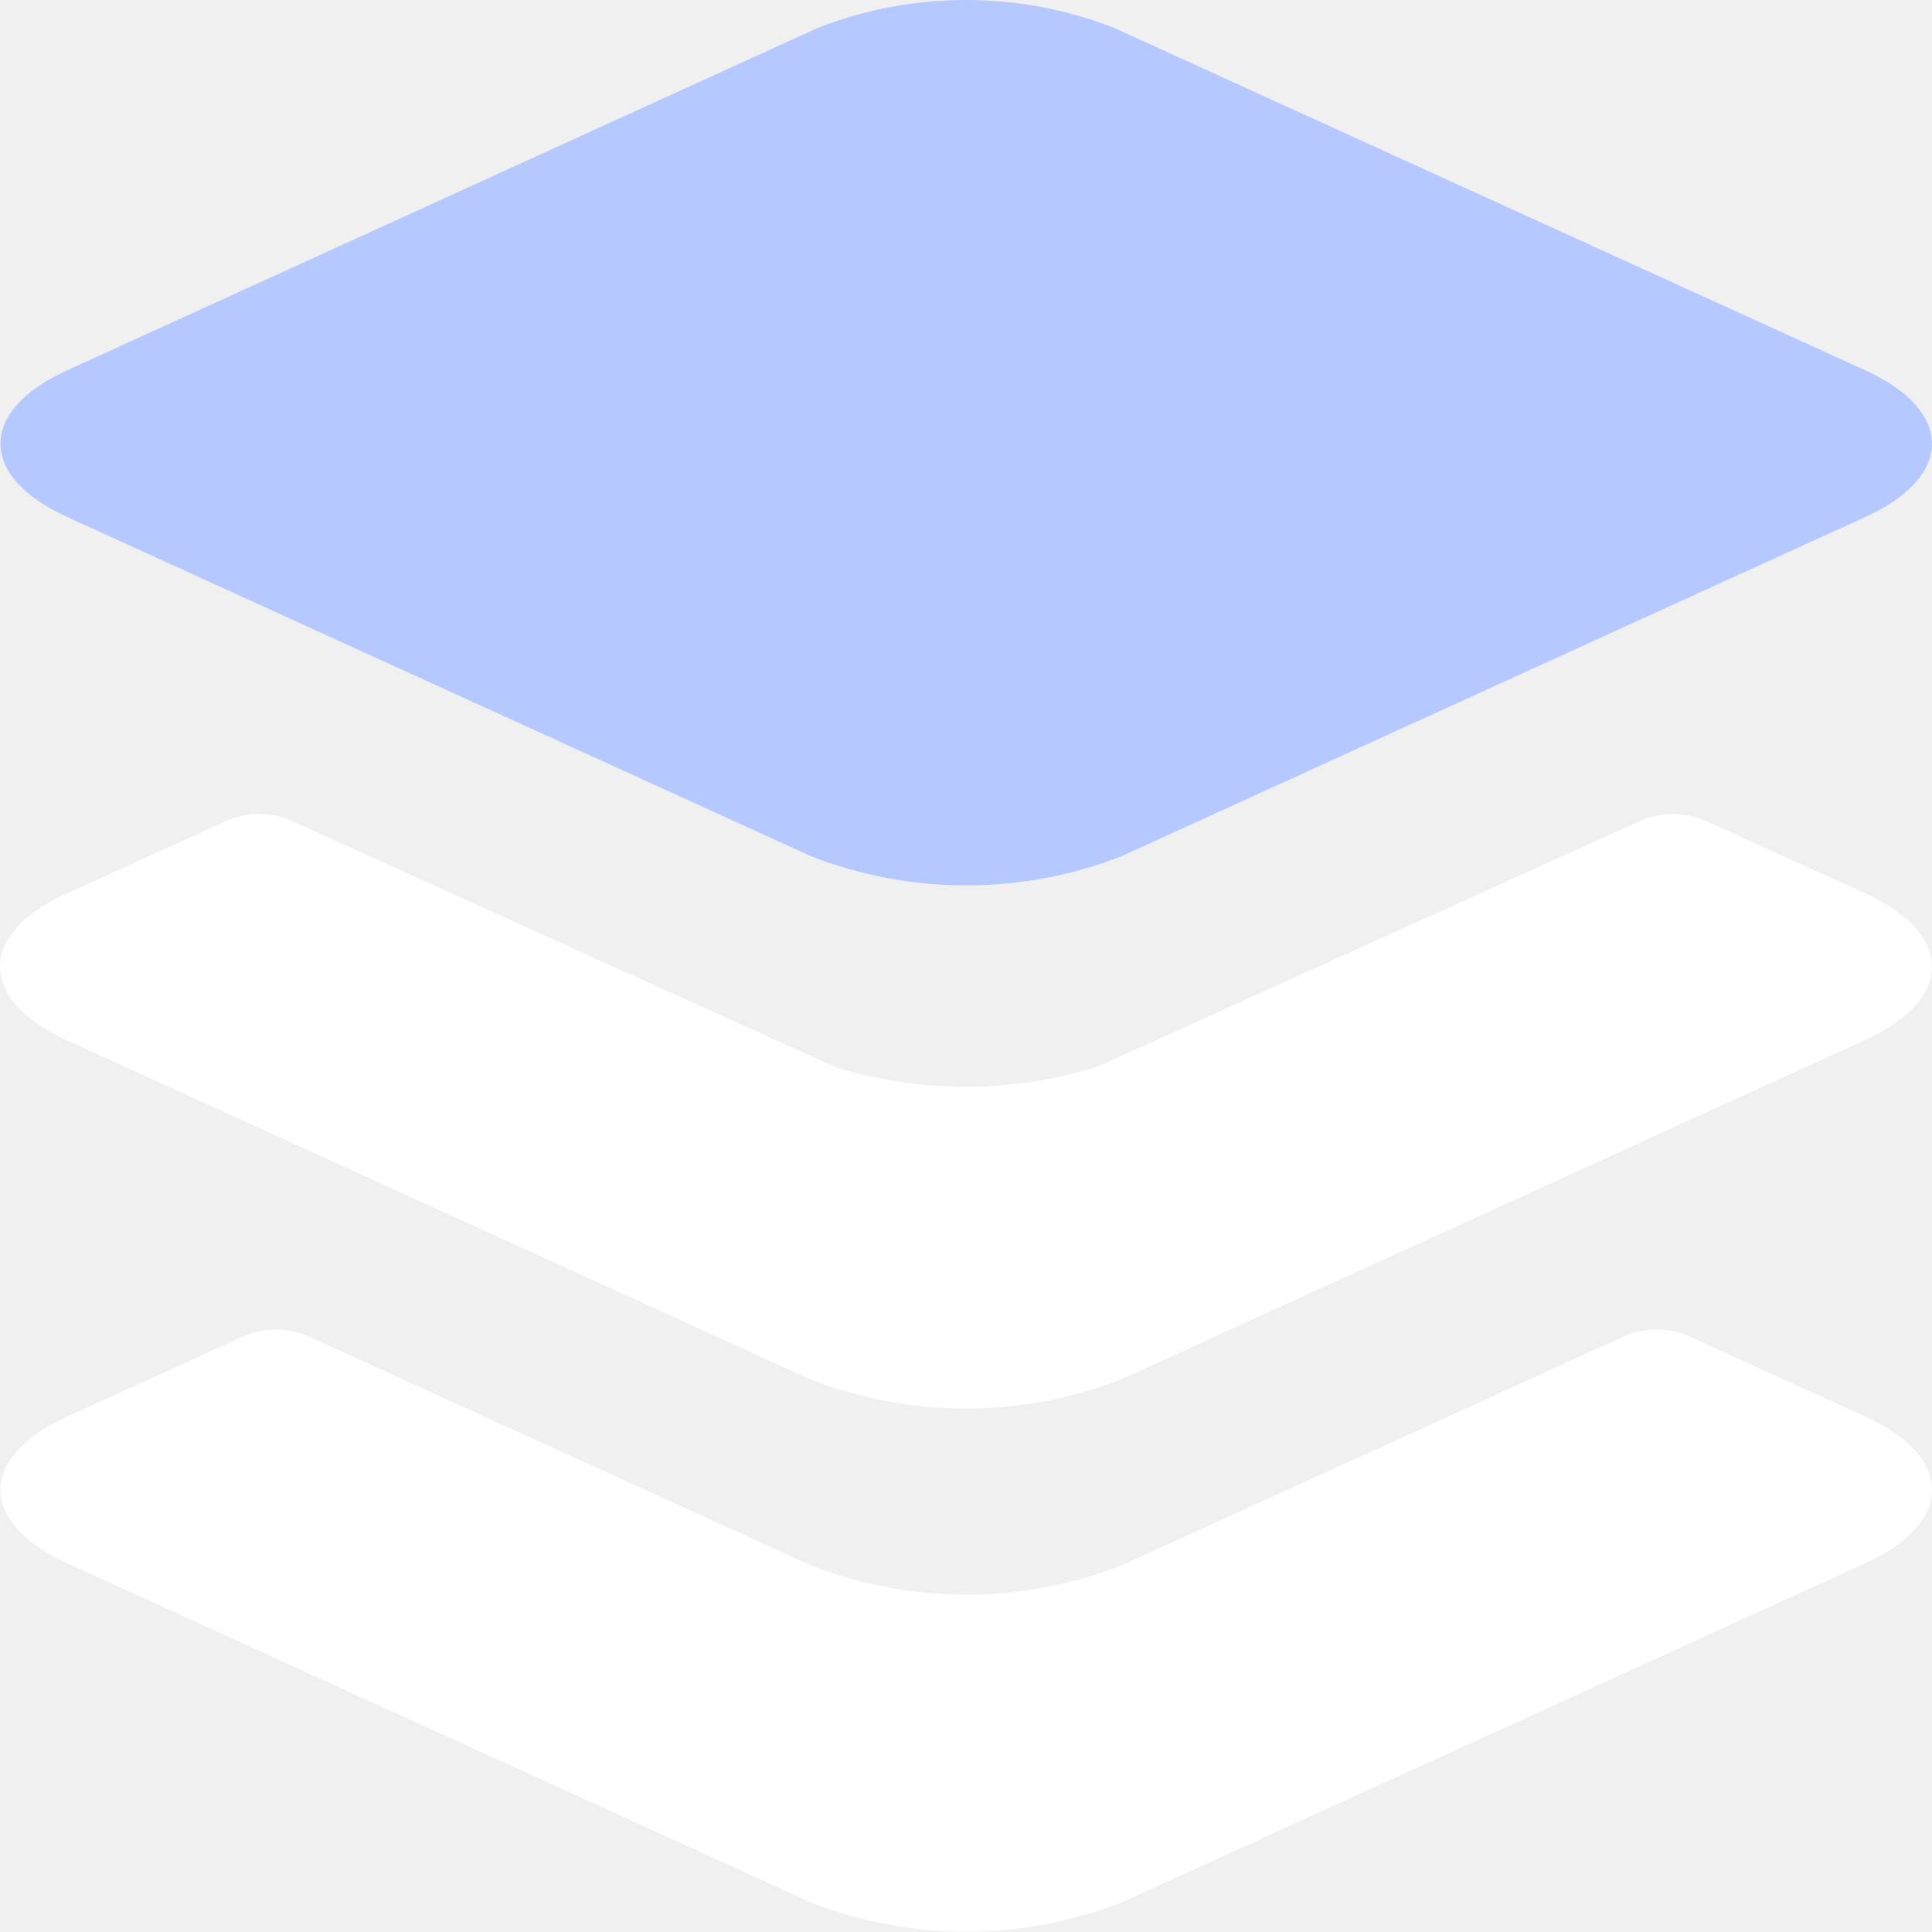
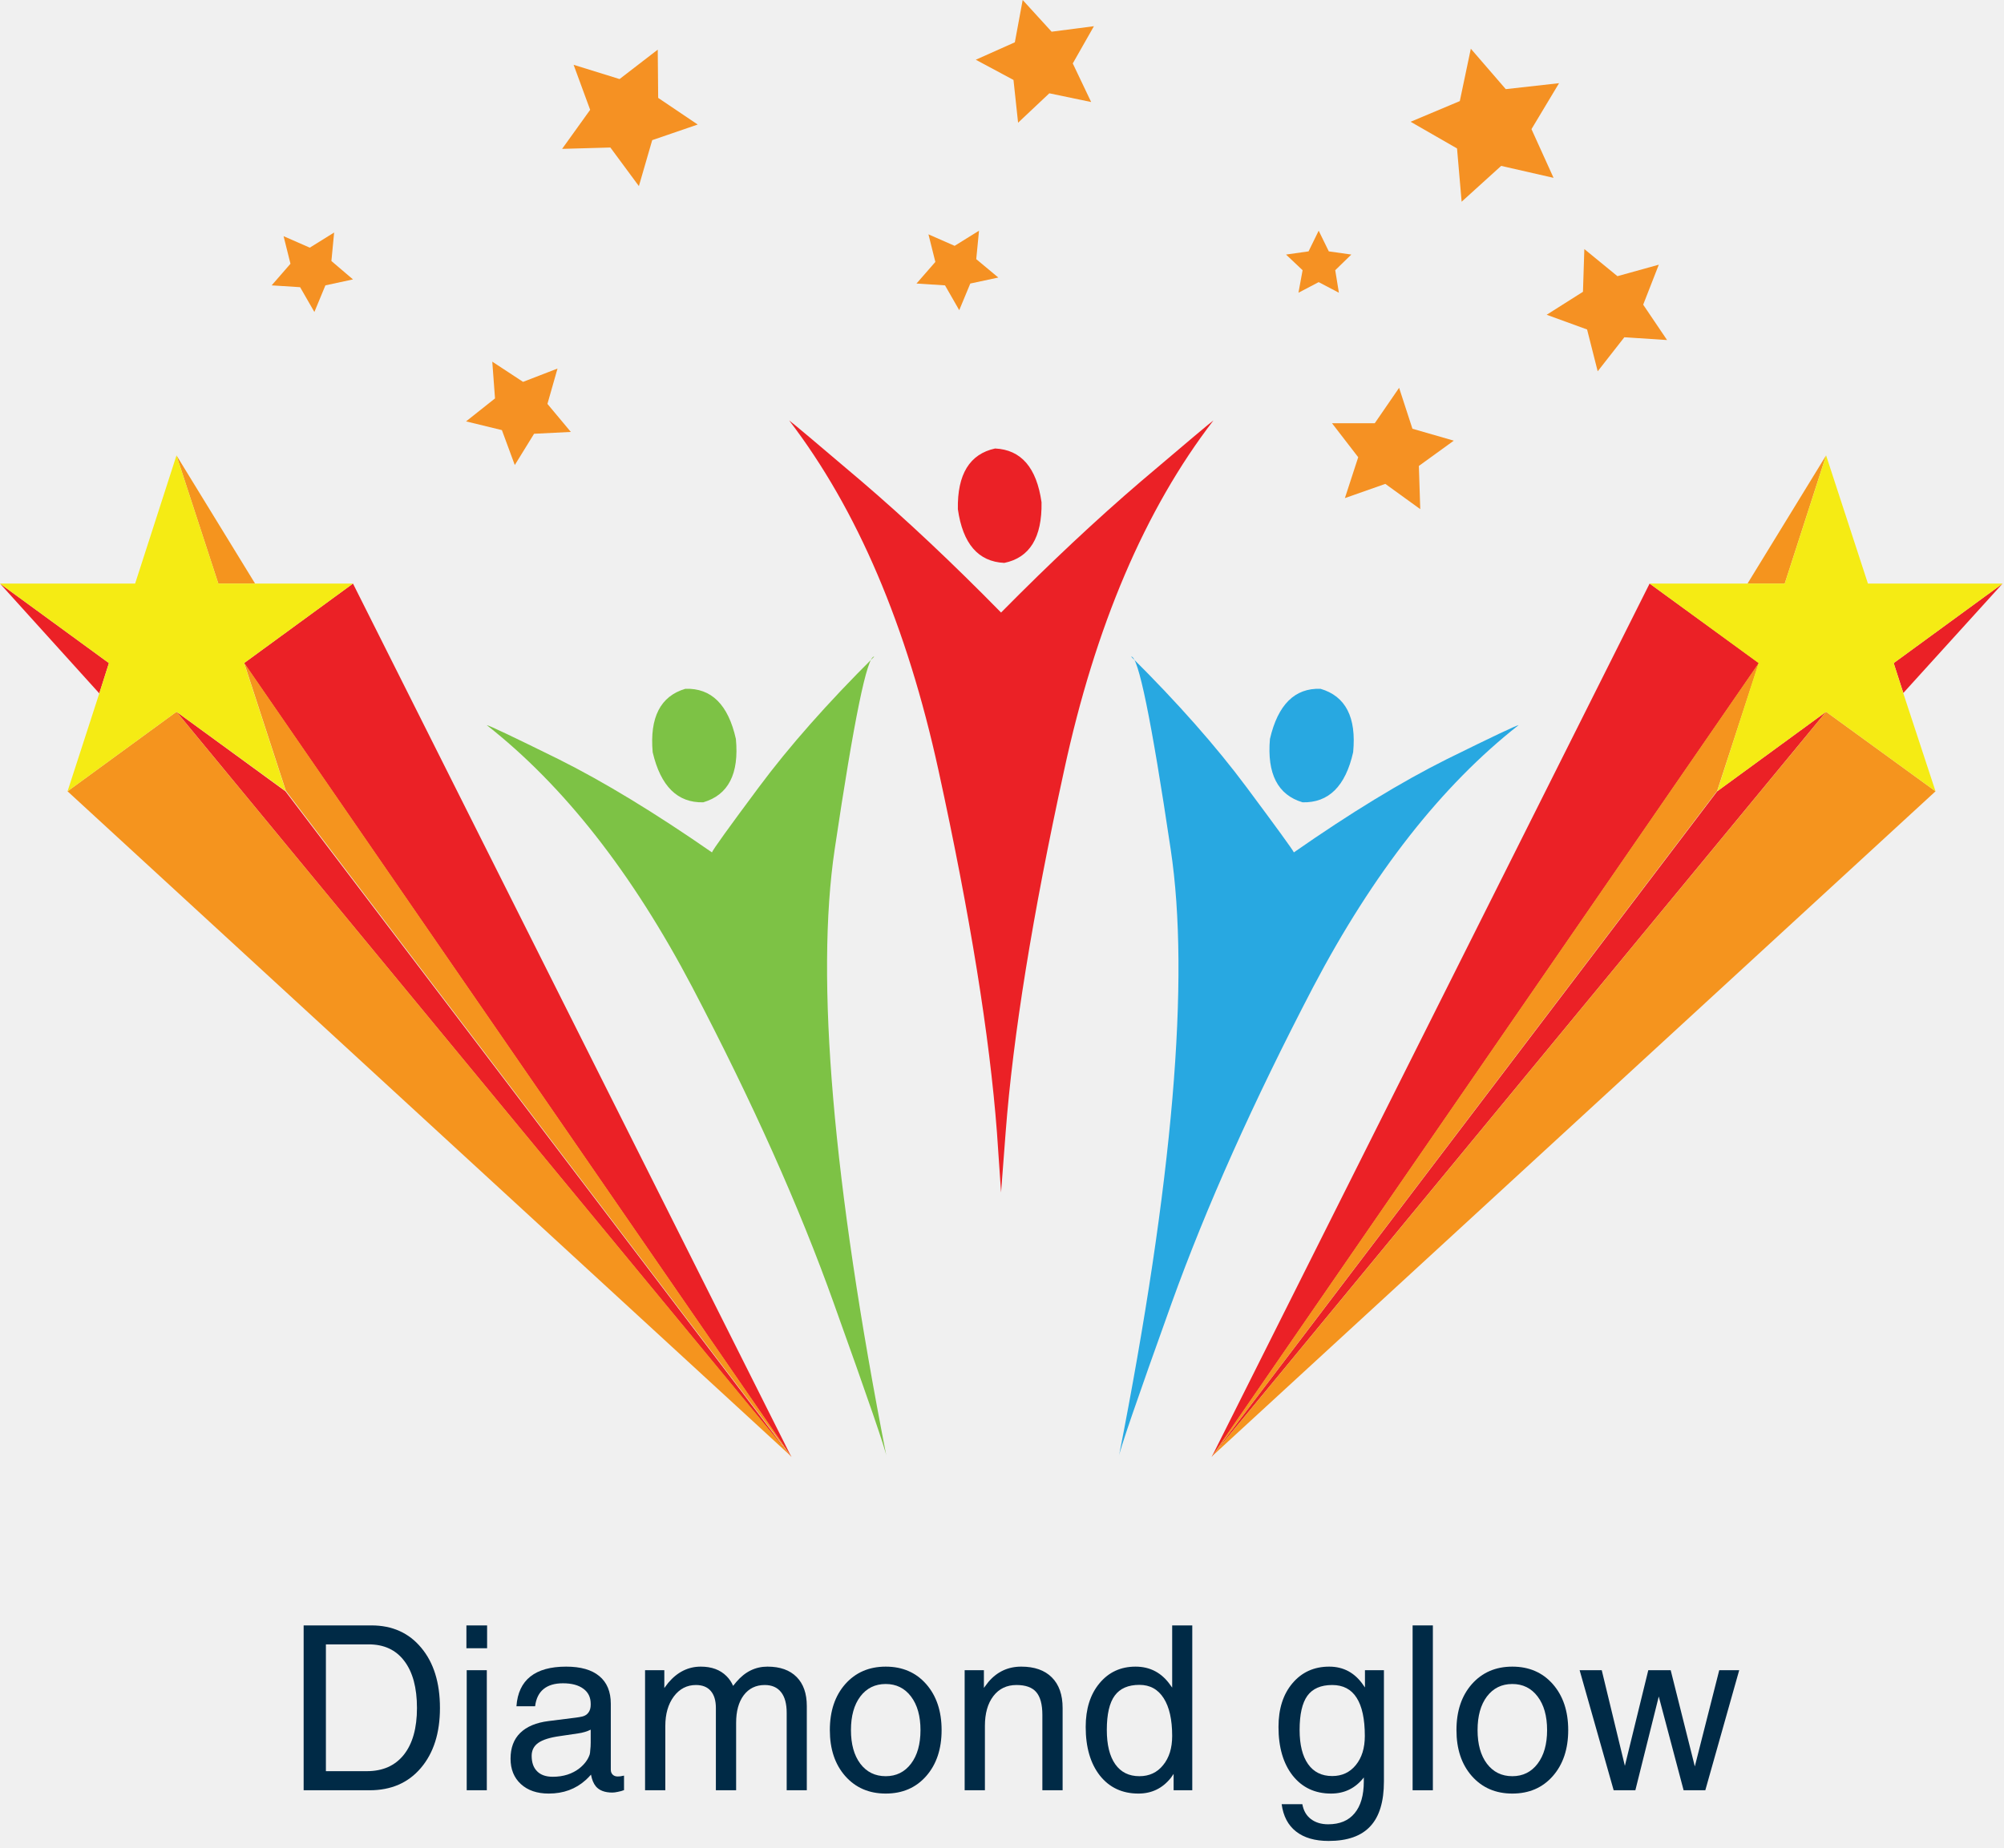
- <svg xmlns="http://www.w3.org/2000/svg" width="311.983" height="311.929" viewBox="0 0 311.983 311.929">
-   <g id="Icon_ionic-ios-apps" data-name="Icon ionic-ios-apps" transform="translate(-4.494 -4.496)">
-     <path id="Path_9" data-name="Path 9" d="M305.678,64.318,184.327,9a65.721,65.721,0,0,0-47.842,0L15.22,64.318c-14.293,6.5-14.293,17.117,0,23.639l120.221,54.826a69.059,69.059,0,0,0,50.033,0L305.687,87.956C319.971,81.46,319.971,70.822,305.678,64.318Z" transform="translate(0.07 0)" fill="#b5c8ff" />
-     <g id="Group_1" data-name="Group 1" transform="translate(4.493 135.941)">
-       <path id="Path_10" data-name="Path 10" d="M135.441,61.195,54.375,24.239a13.18,13.18,0,0,0-10.8,0L15.22,37.154C.927,43.65.927,54.271,15.22,60.792l120.221,54.826a69.058,69.058,0,0,0,50.033,0L305.687,60.792c14.293-6.5,14.293-17.117,0-23.639L277.341,24.239a13.18,13.18,0,0,0-10.8,0L185.474,61.195A69.058,69.058,0,0,1,135.441,61.195Z" transform="translate(-4.423 60.176)" fill="#fff" />
-       <path id="Path_11" data-name="Path 11" d="M305.757,28.732,280,17.033a12.992,12.992,0,0,0-10.724,0l-87.724,39.72a71.712,71.712,0,0,1-42.159,0L51.681,17.033a12.992,12.992,0,0,0-10.724,0l-25.744,11.7C.92,35.228.92,45.849,15.213,52.371L135.426,107.2a69.058,69.058,0,0,0,50.033,0L305.671,52.371C320.049,45.866,320.049,35.228,305.757,28.732Z" transform="translate(-4.493 -15.875)" fill="#fff" />
+ <svg xmlns="http://www.w3.org/2000/svg" viewBox="0 0 290.667 268" height="268" width="290.667" xml:space="preserve" id="svg2" version="1.1">
+   <defs id="defs6" />
+   <g transform="matrix(1.333333,0,0,-1.333333,0,268)" id="g10">
+     <g transform="scale(0.1)" id="g12">
+       <path id="path14" style="fill:#7dc245;fill-opacity:1;fill-rule:evenodd;stroke:none" d="m 950.98,1295.51 c -50.671,-50.35 -92.5,-97.7 -125.468,-142.03 -33.012,-44.34 -50,-67.97 -51.024,-70.98 -61.988,43.01 -117.648,76.84 -166.988,101.48 -49.34,24.34 -75.352,36.68 -78.012,37 83.672,-65.67 158.172,-160.67 223.524,-285 65.308,-124.648 116.636,-239.339 153.976,-343.992 37.66,-105 56.84,-160.816 57.5,-167.5 -58.668,300 -77.5,520.512 -56.476,661.492 20.968,141.01 35.308,210.86 42.968,209.53" />
+       <path id="path16" style="fill:#7dc245;fill-opacity:1;fill-rule:evenodd;stroke:none" d="m 745.512,1260.51 c -27.032,-8.01 -38.871,-31.02 -35.512,-69.03 8.672,-36.99 26.988,-55.15 55,-54.49 27.34,8.01 39.141,31.02 35.512,68.99 -8.364,37.34 -26.684,55.5 -55,54.53" />
+       <path id="path18" style="fill:#28a8e1;fill-opacity:1;fill-rule:evenodd;stroke:none" d="m 1651.99,1220.98 c -2.65,-0.32 -28.67,-12.66 -78.01,-37 -49.33,-24.64 -104.84,-58.47 -166.48,-101.48 -1.33,3.01 -18.52,26.64 -51.52,70.98 -32.97,44.33 -74.81,91.68 -125.47,142.03 7.65,1.33 21.99,-68.52 42.97,-209.53 21.36,-140.98 2.5,-361.492 -56.49,-661.492 0.67,6.684 19.85,62.5 57.5,167.5 37.66,104.653 88.99,219.344 153.99,343.992 65.35,124.33 139.84,219.33 223.51,285" />
+       <path id="path20" style="fill:#28a8e1;fill-opacity:1;fill-rule:evenodd;stroke:none" d="m 1416.99,1136.99 c 28.32,-0.66 46.68,17.5 55,54.49 3.67,38.01 -8.16,61.02 -35.51,69.03 -28,0.97 -46.32,-17.19 -55,-54.53 -3.32,-37.97 8.52,-60.98 35.51,-68.99" />
+       <path id="path22" style="fill:#eb2126;fill-opacity:1;fill-rule:evenodd;stroke:none" d="m 1088.98,1343.48 c -52.65,53.67 -103.32,101.36 -151.992,143 -48.976,41.68 -75.148,63.68 -78.508,66.02 74.02,-96.68 128.161,-223.67 162.5,-381.02 34.33,-157.34 55.5,-288.468 63.51,-393.468 l 4.49,-65.512 5,65.512 c 8.01,105 29.18,236.128 63.52,393.468 33.98,157.35 88.16,284.34 162.5,381.02 -3.36,-2.34 -29.49,-24.34 -78.52,-66.02 -48.67,-41.64 -99.49,-89.33 -152.5,-143" />
+       <path id="path24" style="fill:#eb2126;fill-opacity:1;fill-rule:evenodd;stroke:none" d="m 1082.5,1521.99 c -27.66,-6.01 -41.17,-28.01 -40.51,-66.01 5.35,-37.66 22.15,-57.15 50.51,-58.48 27.66,5.66 41.17,27.66 40.51,65.98 -5.35,37.69 -22.19,57.18 -50.51,58.51" />
+       <path id="path26" style="fill:#f5941e;fill-opacity:1;fill-rule:evenodd;stroke:none" d="M 1986.48,1514.49 1900.98,1375 h 40.5 l 45,139.49" />
+       <path id="path28" style="fill:#eb2126;fill-opacity:1;fill-rule:evenodd;stroke:none" d="M 1794.49,1375 1318.01,424.488 1913.48,1288.48 1794.49,1375" />
+       <path id="path30" style="fill:#eb2126;fill-opacity:1;fill-rule:evenodd;stroke:none" d="m 1868.01,1148.98 -550,-723.98 668.47,810.51 -118.47,-86.53" />
+       <path id="path32" style="fill:#eb2126;fill-opacity:1;fill-rule:evenodd;stroke:none" d="M 2070.51,1255.98 2178.48,1375 2060,1288.48 l 10.51,-32.5" />
+       <path id="path34" style="fill:#f5941e;fill-opacity:1;fill-rule:evenodd;stroke:none" d="M 1986.48,1235.51 1318.01,425 l 787.5,723.98 -119.03,86.53" />
+       <path id="path36" style="fill:#f5941e;fill-opacity:1;fill-rule:evenodd;stroke:none" d="M 1913.48,1288.98 1318.01,425 l 550,724.49 45.47,139.49" />
+       <path id="path38" style="fill:#f5eb14;fill-opacity:1;fill-rule:evenodd;stroke:none" d="m 2060,1288.48 118.48,86.52 h -146.49 l -45.51,139.49 -45,-139.49 h -146.99 l 118.52,-86.52 -45,-139.5 118.47,86.53 119.03,-86.53 -35,106.53 -10.51,32.97" />
+       <path id="path40" style="fill:#f5941e;fill-opacity:1;fill-rule:evenodd;stroke:none" d="M 277.5,1375 191.988,1514.49 237.5,1375 h 40" />
+       <path id="path42" style="fill:#eb2126;fill-opacity:1;fill-rule:evenodd;stroke:none" d="M 191.988,1235.51 860.512,425 l -550,723.98 -118.524,86.53" />
+       <path id="path44" style="fill:#eb2126;fill-opacity:1;fill-rule:evenodd;stroke:none" d="M 0,1375 108.012,1255.51 118.48,1288.48 0,1375" />
+       <path id="path46" style="fill:#eb2126;fill-opacity:1;fill-rule:evenodd;stroke:none" d="M 265.512,1288.48 860.98,424.488 383.98,1375 265.512,1288.48" />
+       <path id="path48" style="fill:#f5941e;fill-opacity:1;fill-rule:evenodd;stroke:none" d="M 73.481,1148.98 860.98,425 191.988,1235.51 73.481,1148.98" />
+       <path id="path50" style="fill:#f5941e;fill-opacity:1;fill-rule:evenodd;stroke:none" d="M 310.98,1149.49 860.98,425 265.512,1288.98 310.98,1149.49" />
+       <path id="path52" style="fill:#f5eb14;fill-opacity:1;fill-rule:evenodd;stroke:none" d="M 191.988,1235.51 310.98,1148.98 265.512,1288.48 383.98,1375 H 237.5 l -45.512,139.49 -45,-139.49 H 0 l 118.48,-86.52 -10.468,-32.97 -34.532,-106.53 118.507,86.53" />
+       <path id="path54" style="fill:#f59123;fill-opacity:1;fill-rule:evenodd;stroke:none" d="m 545.98,1541.99 14.02,-38.01 20.98,34.03 40,1.99 -25.468,30.51 10.968,38.47 -37.5,-14.49 -33.468,21.99 2.968,-40 -31.492,-25 38.992,-9.49" />
+       <path id="path56" style="fill:#f59123;fill-opacity:1;fill-rule:evenodd;stroke:none" d="m 1028.01,1699.49 15.47,-26.99 12.03,28.98 30.47,6.53 -23.99,20 3.01,30.97 -26.52,-16.48 -28.48,12.5 7.5,-30 -20.512,-23.52 31.022,-1.99" />
+       <path id="path58" style="fill:#f59123;fill-opacity:1;fill-rule:evenodd;stroke:none" d="m 326.48,1697.5 15.508,-26.99 11.992,28.98 30,6.49 -23.468,20 2.968,31.01 -26.492,-16.48 -28.508,12.5 7.5,-30 -20.468,-23.52 30.968,-1.99" />
+       <path id="path60" style="fill:#f59123;fill-opacity:1;fill-rule:evenodd;stroke:none" d="m 1107.5,1876.48 33.98,32 45.51,-9.5 -20,42 23.01,40.5 -46.02,-5.97 -31.48,34.49 -8.52,-46.02 -42.5,-18.98 41.02,-21.99 5,-46.53" />
+       <path id="path62" style="fill:#f59123;fill-opacity:1;fill-rule:evenodd;stroke:none" d="m 1477.5,1512.5 -14.49,-44.49 43.98,15.47 38.01,-27.5 -1.52,47.03 38,27.5 -45,12.97 -14.49,44.53 -26.48,-38.52 h -46.53 l 28.52,-36.99" />
+       <path id="path64" style="fill:#f59123;fill-opacity:1;fill-rule:evenodd;stroke:none" d="m 1726.48,1651.48 11.53,-45.5 28.98,37.03 46.49,-3.01 -25.98,38.48 16.99,43.51 -45,-12.5 -36.01,29.49 -1.49,-46.48 -39.49,-25 43.98,-16.02" />
+       <path id="path66" style="fill:#f59123;fill-opacity:1;fill-rule:evenodd;stroke:none" d="m 663.98,1849.49 31.02,-41.99 14.488,50 49.492,16.99 -43,28.99 -0.468,52.5 -41.532,-32 -50,15.51 18.008,-48.98 -30.508,-42.5 52.5,1.48" />
+       <path id="path68" style="fill:#f59123;fill-opacity:1;fill-rule:evenodd;stroke:none" d="m 1412.5,1691.48 21.99,11.53 21.99,-11.53 -3.98,24.5 17.5,17.03 -24.49,3.47 -11.02,22.5 -11.01,-22.5 -24.5,-3.47 18.01,-17.03 -4.49,-24.5" />
+       <path id="path70" style="fill:#f59123;fill-opacity:1;fill-rule:evenodd;stroke:none" d="m 1590,1790.51 43.01,38.98 56.99,-13.01 -24.02,53.01 30,50 -57.97,-6.48 -38.01,43.98 -11.99,-56.99 -53.52,-22.5 50.51,-29.02 5,-57.97" />
+       <path id="path72" style="fill:#002a46;fill-opacity:1;fill-rule:nonzero;stroke:none" d="M 330.309,61.988 V 241.371 h 73.75 c 22.703,0 40.781,-8.133 54.222,-24.383 13.52,-16.168 20.309,-37.968 20.309,-65.468 0,-27.301 -6.949,-49.059 -20.781,-65.309 -13.75,-16.172 -32.34,-24.223 -55.778,-24.223 z m 24.222,20.781 h 44.528 c 17.39,0 30.82,5.981 40.32,17.968 9.449,11.961 14.211,28.91 14.211,50.782 0,22.07 -4.61,39.101 -13.75,51.101 -9.059,12.07 -21.988,18.117 -38.75,18.117 H 354.531 Z M 507.699,192.621 h 21.871 V 61.988 H 507.699 Z m -0.32,48.75 h 22.5 v -24.852 h -22.5 z" />
+       <path id="path74" style="fill:#002a46;fill-opacity:1;fill-rule:nonzero;stroke:none" d="m 596.949,58.398 c -12.73,0 -22.808,3.441 -30.308,10.312 -7.5,6.879 -11.25,16.09 -11.25,27.66 0,11.75 3.48,21.09 10.468,27.969 7.071,6.949 17.379,11.281 30.942,12.961 l 29.84,3.75 c 2.5,0.32 4.839,0.711 7.031,1.25 2.808,0.711 5,2.187 6.558,4.379 1.571,2.191 2.348,4.922 2.348,8.281 v 1.09 c 0,7.07 -2.656,12.539 -7.969,16.41 -5.308,3.949 -12.73,5.937 -22.187,5.937 -8.981,0 -16.012,-2.109 -21.094,-6.25 -5.117,-4.179 -8.207,-10.429 -9.219,-18.75 h -20.308 c 1.008,14.372 6.09,25.153 15.148,32.34 9.071,7.192 22.031,10.782 38.91,10.782 15.821,0 27.852,-3.43 36.09,-10.309 8.321,-6.871 12.5,-16.949 12.5,-30.16 V 84.34 c 0,-2.191 0.672,-3.988 2.031,-5.32 1.329,-1.359 3.168,-2.031 5.469,-2.031 0.629,0 1.571,0.043 2.821,0.16 1.25,0.191 2.57,0.473 4.058,0.781 V 62.148 c -2.109,-0.82 -4.34,-1.449 -6.719,-1.879 -2.308,-0.5 -4.3,-0.781 -5.937,-0.781 -8.242,0 -14.223,2.273 -17.973,6.723 -2.5,3.008 -4.289,7.27 -5.308,12.809 -1.68,-1.988 -3.551,-3.898 -5.621,-5.781 -10.942,-9.918 -24.379,-14.84 -40.321,-14.84 z m 45.629,55.313 v 14.219 c -4.058,-1.989 -8.598,-3.36 -13.598,-4.059 l -20.152,-2.973 c -10.629,-1.488 -18.398,-3.91 -23.277,-7.347 -4.813,-3.43 -7.192,-8.121 -7.192,-14.063 0,-7.297 1.95,-12.93 5.942,-16.867 3.937,-3.992 9.609,-5.941 17.027,-5.941 11.563,0 21.293,3.121 29.223,9.371 5.39,4.379 9.058,9.301 10.929,14.847 0.321,1.012 0.508,2.692 0.629,5 0.313,2.383 0.469,5 0.469,7.813 z" />
+       <path id="path76" style="fill:#002a46;fill-opacity:1;fill-rule:nonzero;stroke:none" d="M 701.719,61.988 V 192.621 h 20.941 v -19.383 l 4.371,5.782 c 9.879,11.64 21.641,17.5 35.309,17.5 11.762,0 21.101,-3.43 27.969,-10.309 3.132,-3.121 5.511,-6.68 7.191,-10.621 l 3.59,4.371 c 9.379,11.019 20.629,16.559 33.75,16.559 13.75,0 24.301,-3.75 31.719,-11.25 7.39,-7.418 11.101,-17.93 11.101,-31.559 V 61.988 h -21.879 v 84.223 c 0,9.879 -2.031,17.379 -6.09,22.5 -4.07,5.199 -10,7.809 -17.812,7.809 -9.609,0 -17.188,-3.711 -22.82,-11.09 -5.539,-7.418 -8.278,-17.418 -8.278,-30 V 61.988 H 778.75 V 151.52 c 0,8.128 -1.871,14.3 -5.629,18.601 -3.672,4.258 -9.019,6.399 -16.09,6.399 -9.801,0 -17.812,-4.18 -24.062,-12.5 -6.168,-8.36 -9.219,-19.02 -9.219,-32.032 V 61.988 Z" />
+       <path id="path78" style="fill:#002a46;fill-opacity:1;fill-rule:nonzero;stroke:none" d="m 963.52,58.398 c -18.129,0 -32.821,6.332 -44.071,19.062 -11.168,12.699 -16.719,29.379 -16.719,50 0,20.629 5.551,37.269 16.719,50 11.25,12.699 25.942,19.059 44.071,19.059 18.199,0 32.89,-6.36 44.06,-19.059 11.13,-12.731 16.72,-29.371 16.72,-50 0,-20.621 -5.59,-37.301 -16.72,-50 C 996.41,64.731 981.719,58.398 963.52,58.398 Z m 0,18.902 c 11.441,0 20.621,4.539 27.5,13.598 6.871,9.062 10.31,21.25 10.31,36.563 0,15.309 -3.439,27.5 -10.31,36.559 -6.879,9.07 -16.059,13.601 -27.5,13.601 -11.571,0 -20.79,-4.531 -27.661,-13.601 -6.8,-9.059 -10.16,-21.25 -10.16,-36.559 0,-15.313 3.36,-27.5 10.16,-36.563 6.871,-9.059 16.09,-13.598 27.661,-13.598 z" />
+       <path id="path80" style="fill:#002a46;fill-opacity:1;fill-rule:nonzero;stroke:none" d="M 1049.38,61.988 V 192.621 h 20.93 v -19.223 l 4.85,6.403 c 9.45,11.14 21.4,16.719 35.78,16.719 14.37,0 25.47,-3.899 33.28,-11.719 7.81,-7.813 11.72,-18.903 11.72,-33.281 V 61.988 h -22.03 V 144.02 c 0,11.449 -2.27,19.73 -6.72,24.851 -4.38,5.078 -11.53,7.649 -21.41,7.649 -10.62,0 -19.02,-4.02 -25.16,-12.032 -6.17,-8.039 -9.21,-18.867 -9.21,-32.5 V 61.988 Z" />
+       <path id="path82" style="fill:#002a46;fill-opacity:1;fill-rule:nonzero;stroke:none" d="m 1238.4,58.398 c -17.5,0 -31.49,6.481 -41.88,19.531 -10.31,13.121 -15.47,30.781 -15.47,52.968 0,19.692 5,35.512 15,47.5 10,12.071 23.05,18.122 39.22,18.122 16.02,0 28.75,-6.829 38.13,-20.469 l 1.72,-2.34 v 67.66 h 21.87 V 61.988 h -20.31 v 17.812 l -2.81,-4.062 c -9.07,-11.559 -20.9,-17.34 -35.47,-17.34 z m 1.09,118.282 c -12.19,0 -21.17,-3.91 -26.87,-11.719 -5.74,-7.813 -8.6,-20.27 -8.6,-37.34 0,-16.172 3.05,-28.602 9.22,-37.352 6.14,-8.668 14.88,-12.969 26.25,-12.969 10.71,0 19.3,3.988 25.78,12.039 6.57,8 9.85,18.59 9.85,31.711 0,17.82 -3.09,31.488 -9.22,41.097 -6.17,9.692 -14.96,14.532 -26.41,14.532 z" />
+       <path id="path84" style="fill:#002a46;fill-opacity:1;fill-rule:nonzero;stroke:none" d="m 1444.84,24.961 c 12.58,0 22.19,4.02 28.75,12.027 6.64,7.934 10,19.492 10,34.691 v 4.219 l -0.15,-0.16 c -9.06,-11.559 -20.9,-17.34 -35.47,-17.34 -17.42,0 -31.33,6.481 -41.72,19.531 -10.31,13.121 -15.47,30.781 -15.47,52.968 0,19.692 5.04,35.512 15.16,47.5 10.19,12.071 23.51,18.122 40,18.122 15.7,0 28.16,-6.829 37.34,-20.469 l 1.56,-2.18 v 18.75 h 20.63 V 71.68 c 0,-22.07 -4.96,-38.359 -14.85,-48.91 -9.8,-10.621 -24.92,-15.93 -45.31,-15.93 -14.92,0 -26.72,3.43 -35.47,10.309 -8.67,6.801 -13.86,16.68 -15.62,29.691 h 22.5 c 1.25,-6.961 4.3,-12.351 9.22,-16.102 5,-3.828 11.29,-5.777 18.9,-5.777 z m 4.38,151.559 c -12.31,0 -21.33,-3.899 -27.03,-11.719 -5.63,-7.813 -8.44,-20.231 -8.44,-37.18 0,-16.062 3.05,-28.441 9.22,-37.191 6.13,-8.668 14.88,-12.969 26.25,-12.969 10.62,0 19.14,3.949 25.62,11.879 6.57,8 9.85,18.59 9.85,31.711 0,18.437 -2.97,32.269 -8.91,41.57 -5.86,9.258 -14.69,13.899 -26.56,13.899 z" />
+       <path id="path86" style="fill:#002a46;fill-opacity:1;fill-rule:nonzero;stroke:none" d="m 1536.68,61.988 h 22.031 v 179.383 H 1536.68 Z" />
+       <path id="path88" style="fill:#002a46;fill-opacity:1;fill-rule:nonzero;stroke:none" d="m 1645.16,58.398 c -18.13,0 -32.82,6.332 -44.07,19.062 -11.17,12.699 -16.71,29.379 -16.71,50 0,20.629 5.54,37.269 16.71,50 11.25,12.699 25.94,19.059 44.07,19.059 18.2,0 32.89,-6.36 44.06,-19.059 11.13,-12.731 16.72,-29.371 16.72,-50 0,-20.621 -5.59,-37.301 -16.72,-50 -11.17,-12.73 -25.86,-19.062 -44.06,-19.062 z m 0,18.902 c 11.44,0 20.62,4.539 27.5,13.598 6.87,9.062 10.31,21.25 10.31,36.563 0,15.309 -3.44,27.5 -10.31,36.559 -6.88,9.07 -16.06,13.601 -27.5,13.601 -11.57,0 -20.78,-4.531 -27.66,-13.601 -6.8,-9.059 -10.16,-21.25 -10.16,-36.559 0,-15.313 3.36,-27.5 10.16,-36.563 6.88,-9.059 16.09,-13.598 27.66,-13.598 z" />
+       <path id="path90" style="fill:#002a46;fill-opacity:1;fill-rule:nonzero;stroke:none" d="m 1755.39,61.988 -37.03,130.633 h 24.06 l 25.16,-104.07 25.47,104.07 h 24.37 l 26.25,-104.691 26.56,104.691 h 21.72 L 1855.08,61.988 h -23.6 L 1804.45,164.02 1778.98,61.988 Z" />
    </g>
  </g>
</svg>
